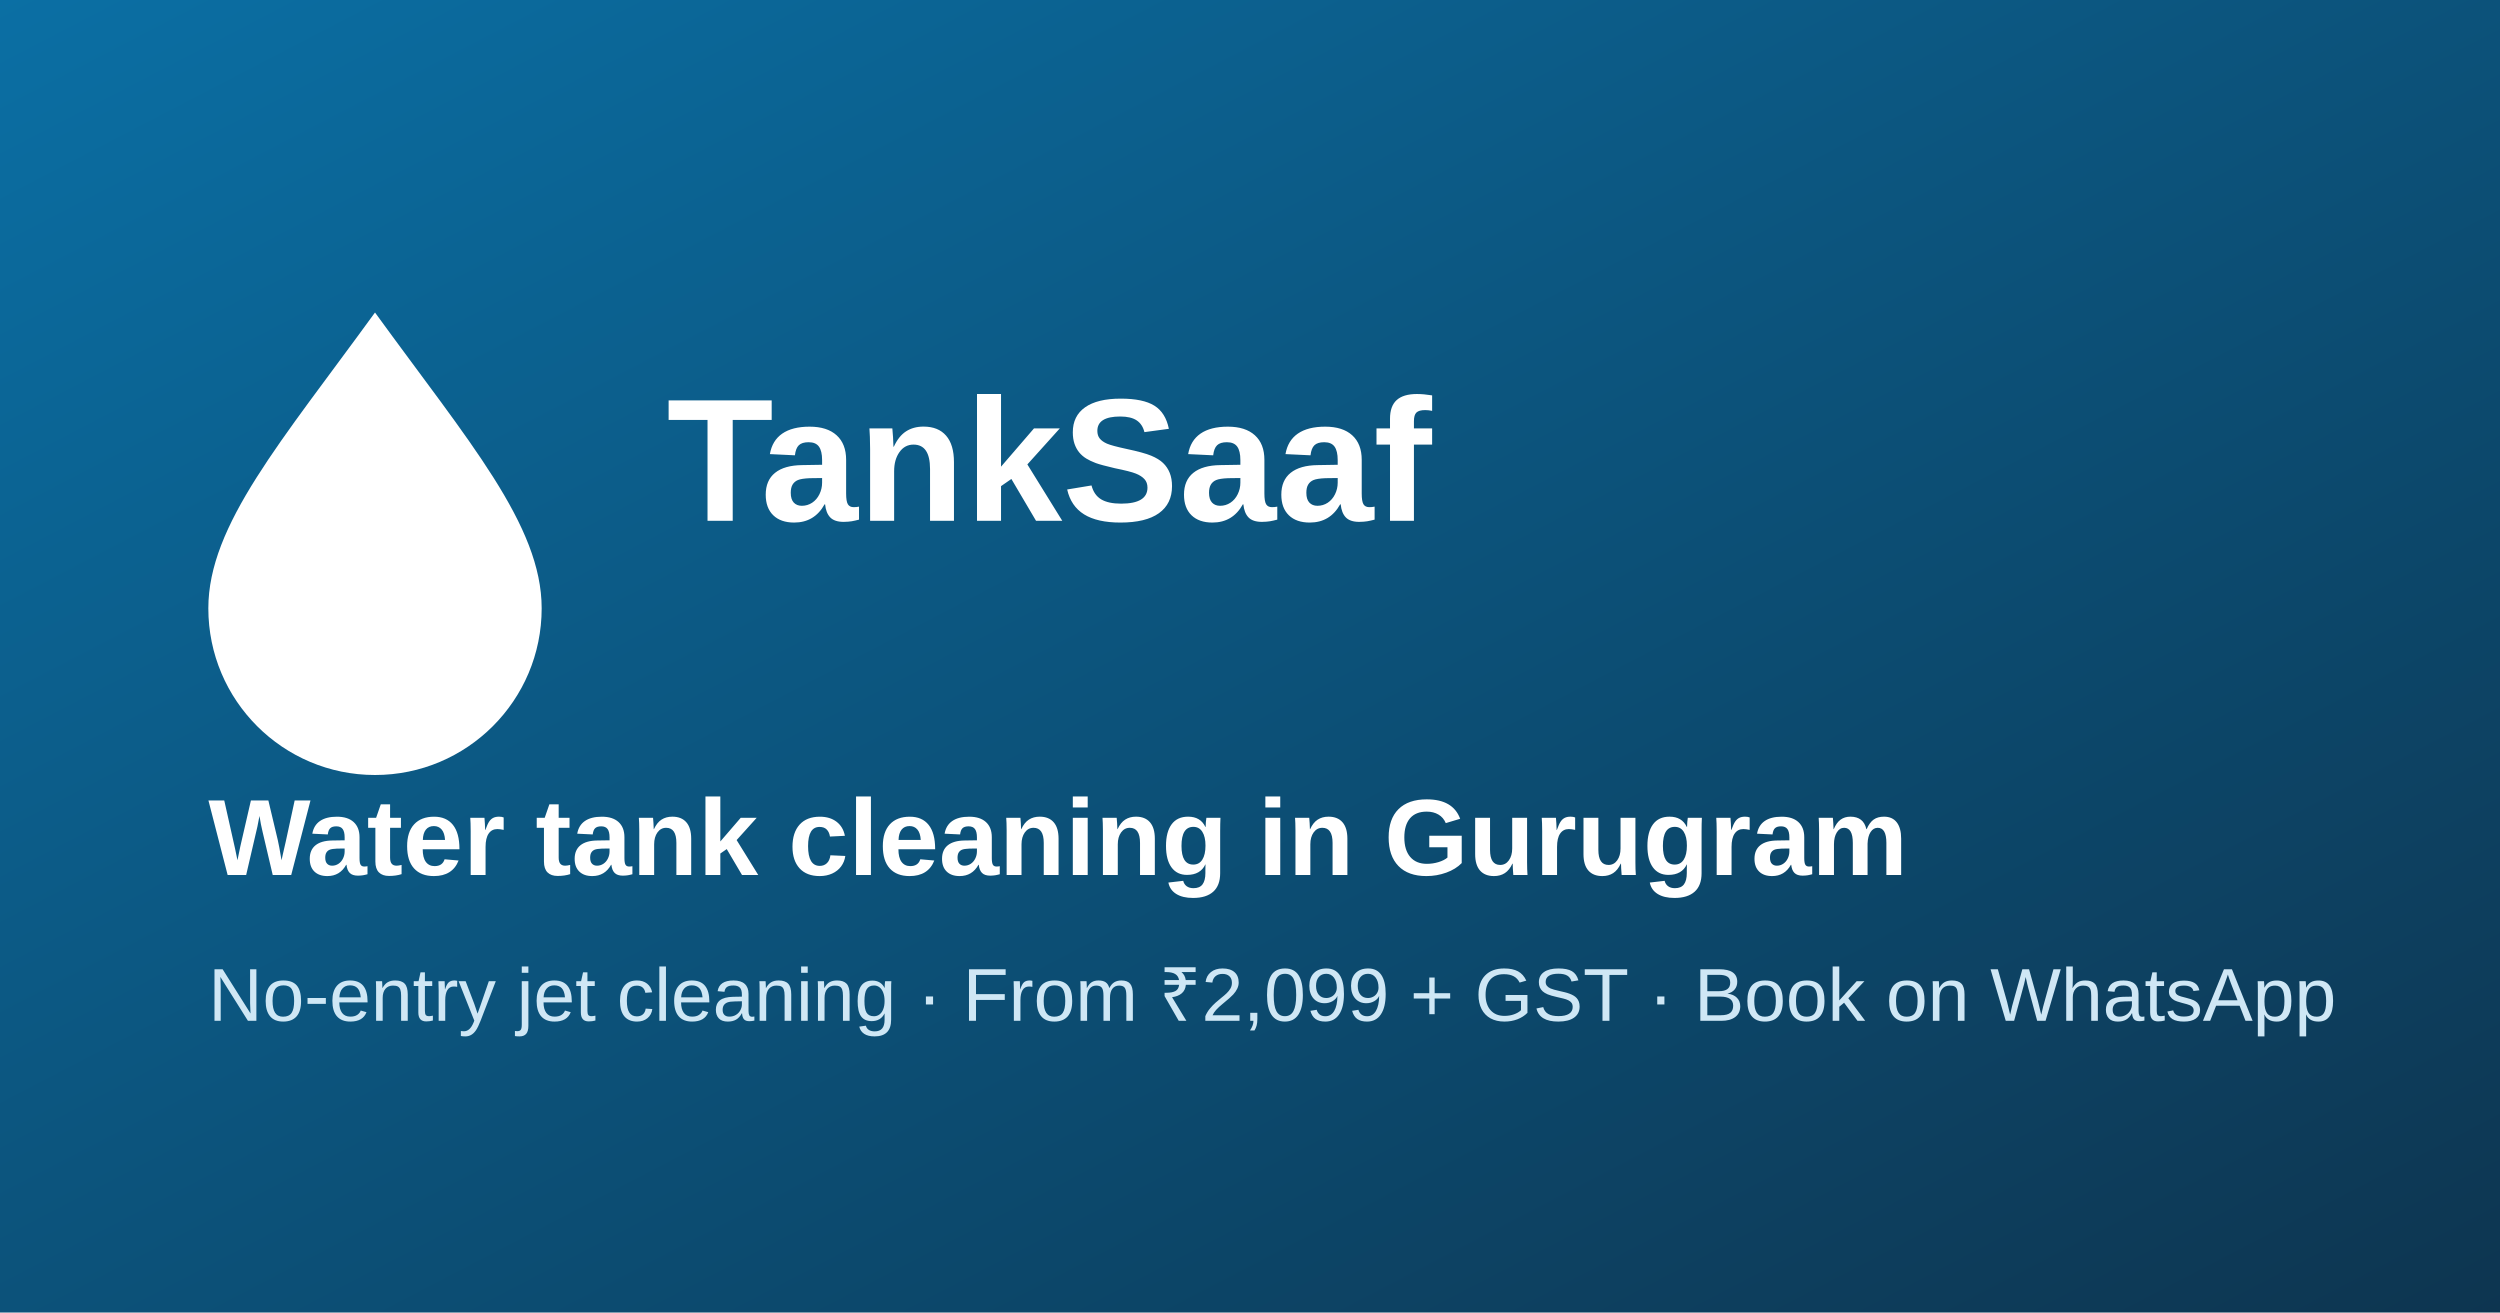
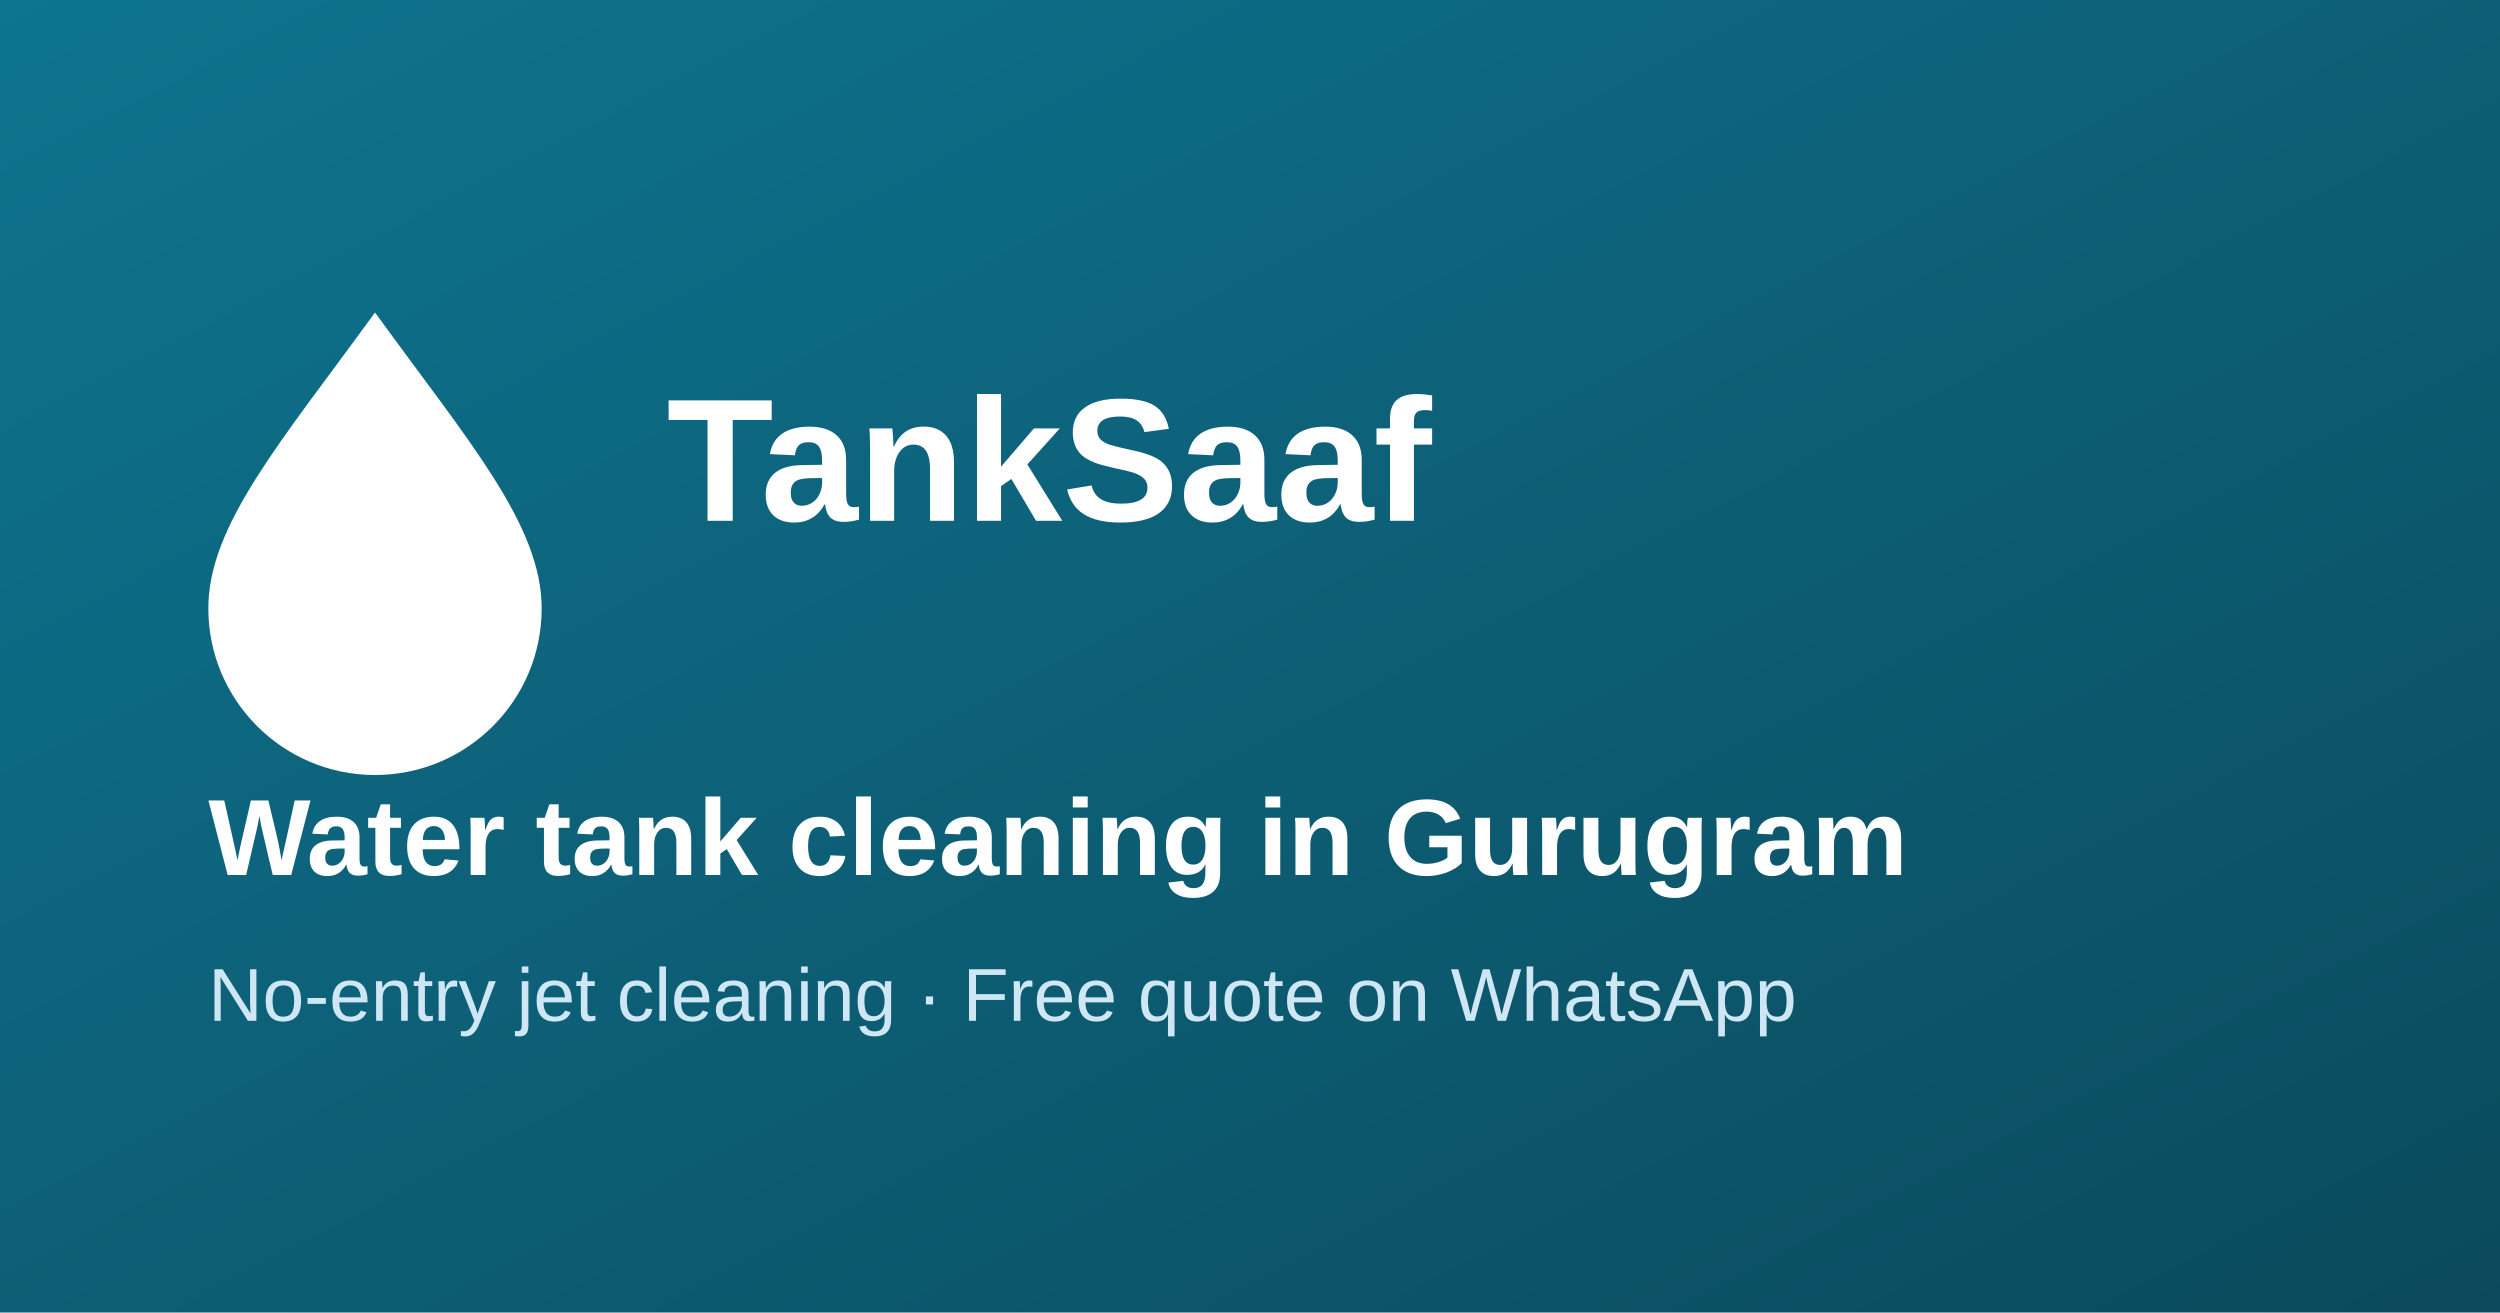
<svg xmlns="http://www.w3.org/2000/svg" width="1200" height="630" viewBox="0 0 1200 630">
  <defs>
    <linearGradient id="g" x1="0" y1="0" x2="1" y2="1">
-       <stop offset="0" stop-color="#0b6fa4" />
-       <stop offset="1" stop-color="#0d3550" />
+       <stop offset="0" stop-color="#0e7490" />
+       <stop offset="1" stop-color="#0b4a5c" />
    </linearGradient>
  </defs>
  <rect width="1200" height="630" fill="url(#g)" />
  <path d="M180 150c45 62 80 102 80 142a80 80 0 0 1-160 0c0-40 35-80 80-142z" fill="#fff" />
  <text x="320" y="250" font-family="Arial, sans-serif" font-size="84" font-weight="800" fill="#fff">TankSaaf</text>
  <text x="100" y="420" font-family="Arial, sans-serif" font-size="52" font-weight="700" fill="#fff">Water tank cleaning in Gurugram</text>
-   <text x="100" y="490" font-family="Arial, sans-serif" font-size="36" fill="#cfe7f5">No-entry jet cleaning · From ₹2,099 + GST · Book on WhatsApp</text>
+   <text x="100" y="490" font-family="Arial, sans-serif" font-size="36" fill="#cfe7f5">No-entry jet cleaning · Free quote on WhatsApp</text>
</svg>
